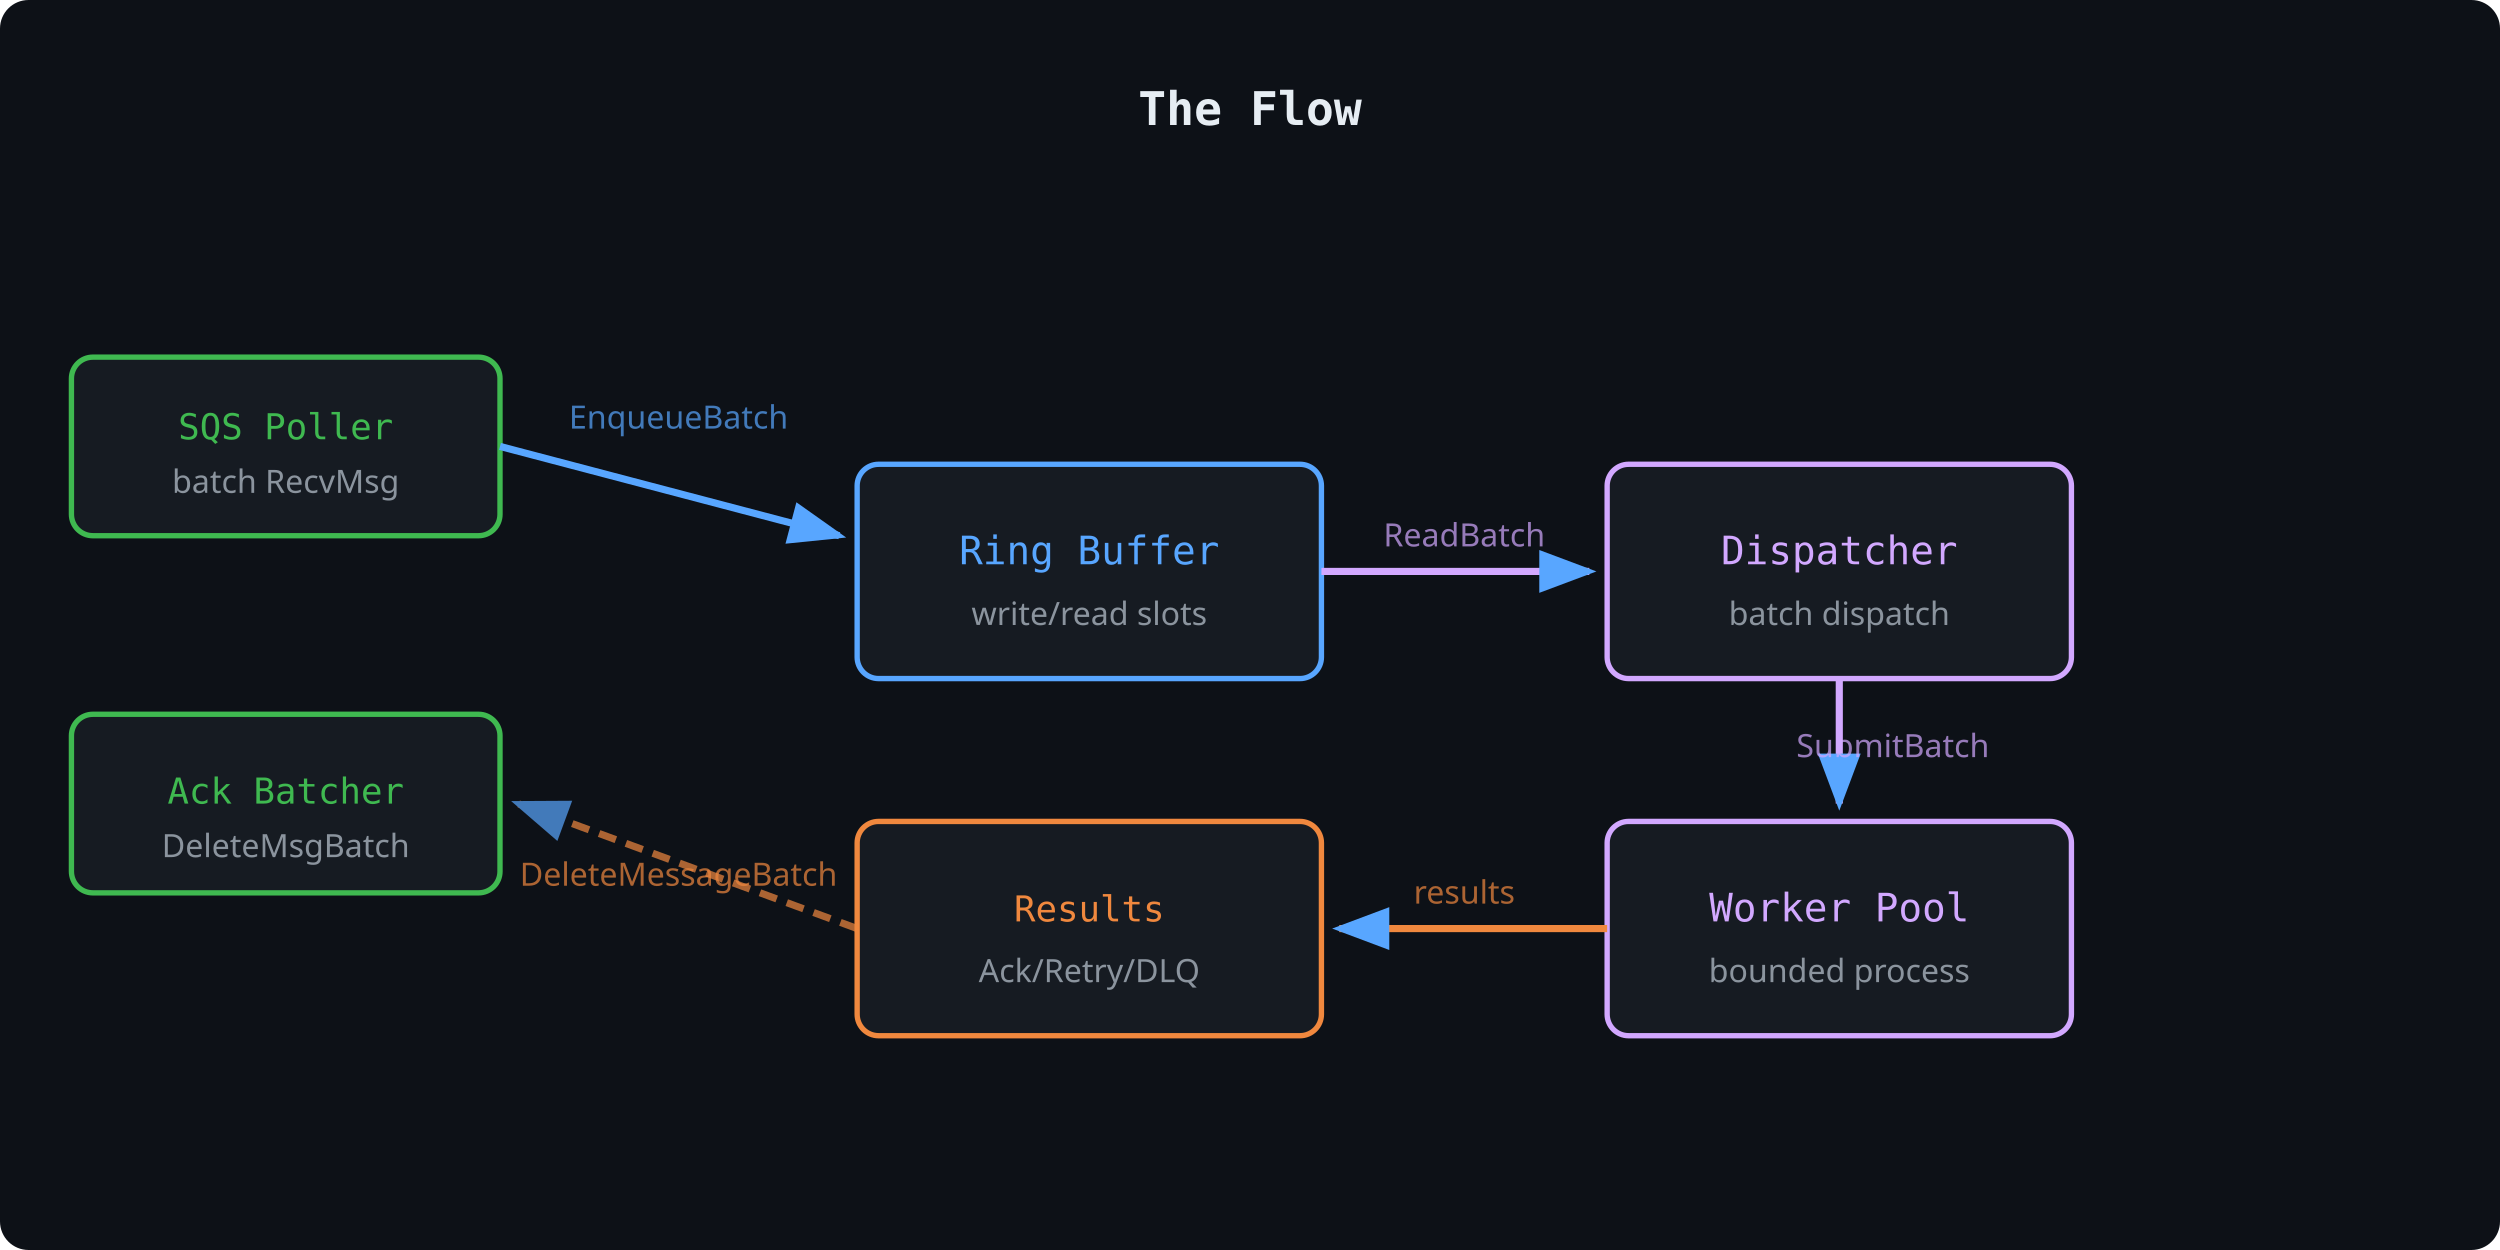
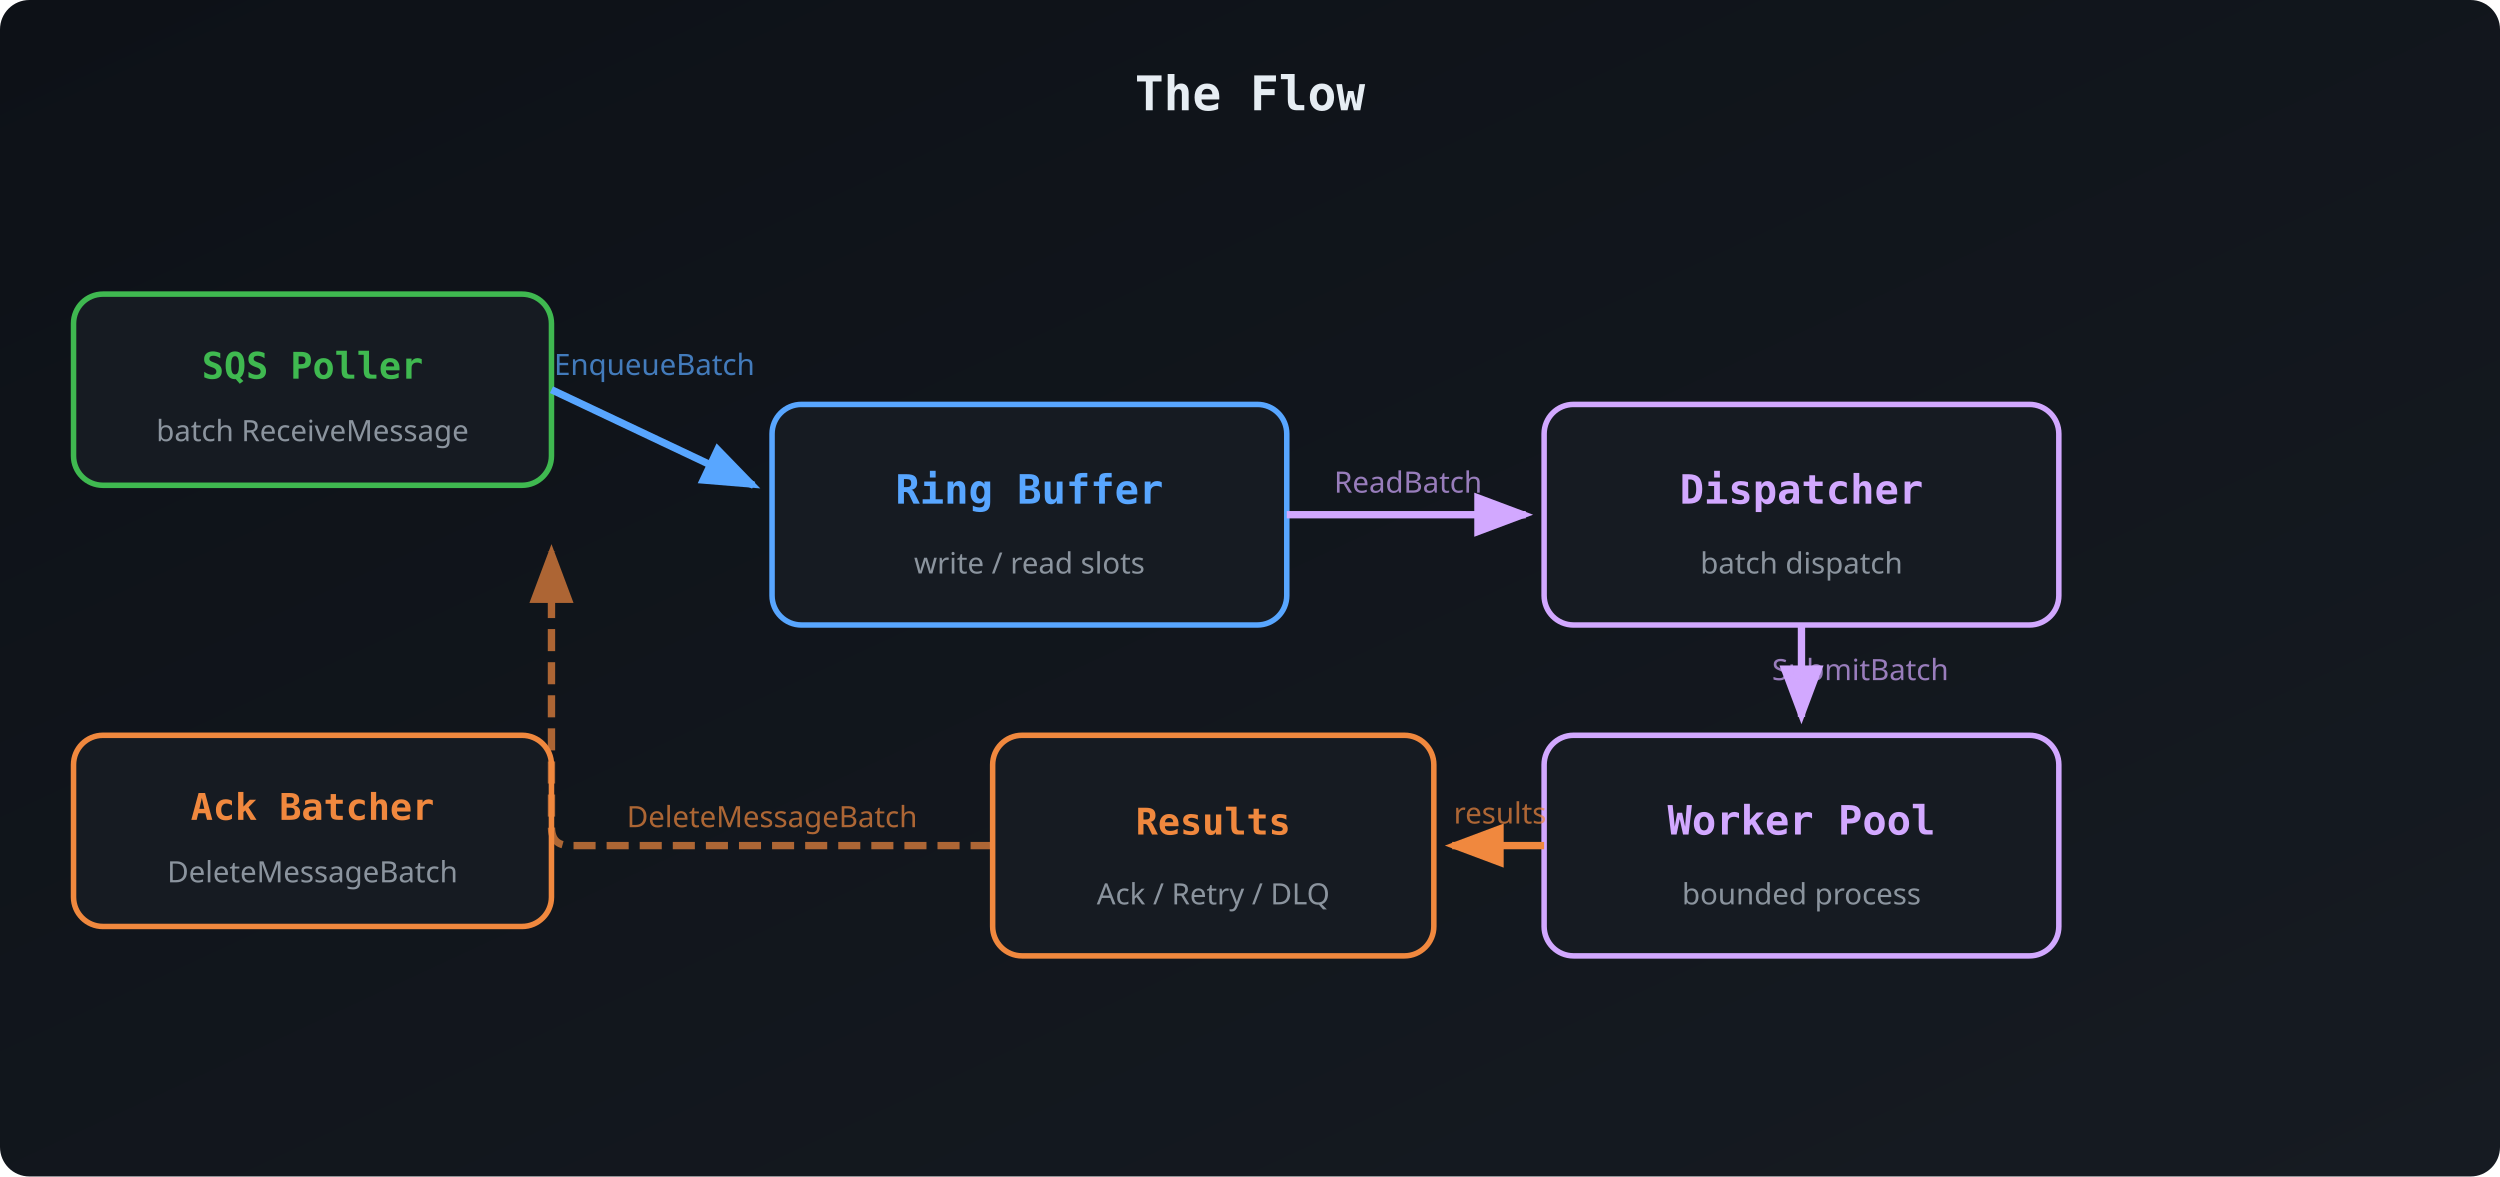
- <svg xmlns="http://www.w3.org/2000/svg" viewBox="0 0 700 350" width="700" height="350">
-   <rect width="700" height="350" rx="8" fill="#0d1117" />
-   <text x="350" y="35" text-anchor="middle" font-family="SF Mono, monospace" font-size="13" font-weight="bold" fill="#e6edf3">The Flow</text>
-   <rect x="20" y="100" width="120" height="50" rx="6" fill="#161b22" stroke="#3fb950" stroke-width="1.5" />
-   <text x="80" y="123" text-anchor="middle" font-family="SF Mono, monospace" font-size="10" fill="#3fb950">SQS Poller</text>
-   <text x="80" y="138" text-anchor="middle" font-family="sans-serif" font-size="9" fill="#8b949e">batch RecvMsg</text>
-   <rect x="20" y="200" width="120" height="50" rx="6" fill="#161b22" stroke="#3fb950" stroke-width="1.5" />
-   <text x="80" y="225" text-anchor="middle" font-family="SF Mono, monospace" font-size="10" fill="#3fb950">Ack Batcher</text>
-   <text x="80" y="240" text-anchor="middle" font-family="sans-serif" font-size="9" fill="#8b949e">DeleteMsgBatch</text>
-   <rect x="240" y="130" width="130" height="60" rx="6" fill="#161b22" stroke="#58a6ff" stroke-width="1.5" />
-   <text x="305" y="158" text-anchor="middle" font-family="SF Mono, monospace" font-size="11" fill="#58a6ff">Ring Buffer</text>
-   <text x="305" y="175" text-anchor="middle" font-family="sans-serif" font-size="9" fill="#8b949e">write/read slots</text>
-   <rect x="450" y="130" width="130" height="60" rx="6" fill="#161b22" stroke="#d2a8ff" stroke-width="1.5" />
-   <text x="515" y="158" text-anchor="middle" font-family="SF Mono, monospace" font-size="11" fill="#d2a8ff">Dispatcher</text>
-   <text x="515" y="175" text-anchor="middle" font-family="sans-serif" font-size="9" fill="#8b949e">batch dispatch</text>
-   <rect x="450" y="230" width="130" height="60" rx="6" fill="#161b22" stroke="#d2a8ff" stroke-width="1.5" />
-   <text x="515" y="258" text-anchor="middle" font-family="SF Mono, monospace" font-size="11" fill="#d2a8ff">Worker Pool</text>
-   <text x="515" y="275" text-anchor="middle" font-family="sans-serif" font-size="9" fill="#8b949e">bounded process</text>
-   <rect x="240" y="230" width="130" height="60" rx="6" fill="#161b22" stroke="#f0883e" stroke-width="1.5" />
-   <text x="305" y="258" text-anchor="middle" font-family="SF Mono, monospace" font-size="10" fill="#f0883e">Results</text>
-   <text x="305" y="275" text-anchor="middle" font-family="sans-serif" font-size="9" fill="#8b949e">Ack/Retry/DLQ</text>
-   <line x1="140" y1="125" x2="235" y2="150" stroke="#58a6ff" stroke-width="2" marker-end="url(#a)" />
-   <text x="190" y="120" text-anchor="middle" font-family="sans-serif" font-size="9" fill="#58a6ff" opacity="0.7">EnqueueBatch</text>
-   <line x1="370" y1="160" x2="445" y2="160" stroke="#d2a8ff" stroke-width="2" marker-end="url(#a)" />
-   <text x="410" y="153" text-anchor="middle" font-family="sans-serif" font-size="9" fill="#d2a8ff" opacity="0.7">ReadBatch</text>
-   <line x1="515" y1="190" x2="515" y2="225" stroke="#d2a8ff" stroke-width="2" marker-end="url(#a)" />
-   <text x="530" y="212" text-anchor="middle" font-family="sans-serif" font-size="9" fill="#d2a8ff" opacity="0.7">SubmitBatch</text>
-   <line x1="450" y1="260" x2="375" y2="260" stroke="#f0883e" stroke-width="2" marker-end="url(#a)" />
-   <text x="410" y="253" text-anchor="middle" font-family="sans-serif" font-size="9" fill="#f0883e" opacity="0.7">results</text>
-   <line x1="240" y1="260" x2="145" y2="225" stroke="#f0883e" stroke-width="2" stroke-dasharray="5 3" marker-end="url(#a)" opacity="0.7" />
-   <text x="190" y="248" text-anchor="middle" font-family="sans-serif" font-size="9" fill="#f0883e" opacity="0.7">DeleteMessageBatch</text>
+ <svg xmlns="http://www.w3.org/2000/svg" viewBox="0 0 680 320" width="680" height="320">
  <defs>
-     <marker id="a" markerWidth="8" markerHeight="6" refX="7" refY="3" orient="auto">
-       <polygon points="0 0, 8 3, 0 6" fill="#58a6ff" />
+     <linearGradient id="bg" x1="0%" y1="0%" x2="100%" y2="100%">
+       <stop offset="0%" stop-color="#0d1117" />
+       <stop offset="100%" stop-color="#161b22" />
+     </linearGradient>
+     <marker id="aBlue" markerWidth="8" markerHeight="6" refX="7" refY="3" orient="auto">
+       <polygon points="0 0,8 3,0 6" fill="#58a6ff" />
+     </marker>
+     <marker id="aPurple" markerWidth="8" markerHeight="6" refX="7" refY="3" orient="auto">
+       <polygon points="0 0,8 3,0 6" fill="#d2a8ff" />
+     </marker>
+     <marker id="aOrange" markerWidth="8" markerHeight="6" refX="7" refY="3" orient="auto">
+       <polygon points="0 0,8 3,0 6" fill="#f0883e" />
    </marker>
  </defs>
+   <rect width="680" height="320" rx="8" fill="url(#bg)" />
+   <text x="340" y="30" text-anchor="middle" font-family="SF Mono,Menlo,monospace" font-size="13" font-weight="bold" fill="#e6edf3">The Flow</text>
+   <rect x="20" y="80" width="130" height="52" rx="8" fill="#161b22" stroke="#3fb950" stroke-width="1.5" />
+   <text x="85" y="103" text-anchor="middle" font-family="SF Mono,monospace" font-size="10" font-weight="bold" fill="#3fb950">SQS Poller</text>
+   <text x="85" y="120" text-anchor="middle" font-family="sans-serif" font-size="8" fill="#8b949e">batch ReceiveMessage</text>
+   <rect x="20" y="200" width="130" height="52" rx="8" fill="#161b22" stroke="#f0883e" stroke-width="1.5" />
+   <text x="85" y="223" text-anchor="middle" font-family="SF Mono,monospace" font-size="10" font-weight="bold" fill="#f0883e">Ack Batcher</text>
+   <text x="85" y="240" text-anchor="middle" font-family="sans-serif" font-size="8" fill="#8b949e">DeleteMessageBatch</text>
+   <rect x="210" y="110" width="140" height="60" rx="8" fill="#161b22" stroke="#58a6ff" stroke-width="1.5" />
+   <text x="280" y="137" text-anchor="middle" font-family="SF Mono,monospace" font-size="11" font-weight="bold" fill="#58a6ff">Ring Buffer</text>
+   <text x="280" y="156" text-anchor="middle" font-family="sans-serif" font-size="8" fill="#8b949e">write / read slots</text>
+   <rect x="420" y="110" width="140" height="60" rx="8" fill="#161b22" stroke="#d2a8ff" stroke-width="1.5" />
+   <text x="490" y="137" text-anchor="middle" font-family="SF Mono,monospace" font-size="11" font-weight="bold" fill="#d2a8ff">Dispatcher</text>
+   <text x="490" y="156" text-anchor="middle" font-family="sans-serif" font-size="8" fill="#8b949e">batch dispatch</text>
+   <rect x="420" y="200" width="140" height="60" rx="8" fill="#161b22" stroke="#d2a8ff" stroke-width="1.5" />
+   <text x="490" y="227" text-anchor="middle" font-family="SF Mono,monospace" font-size="11" font-weight="bold" fill="#d2a8ff">Worker Pool</text>
+   <text x="490" y="246" text-anchor="middle" font-family="sans-serif" font-size="8" fill="#8b949e">bounded process</text>
+   <rect x="270" y="200" width="120" height="60" rx="8" fill="#161b22" stroke="#f0883e" stroke-width="1.5" />
+   <text x="330" y="227" text-anchor="middle" font-family="SF Mono,monospace" font-size="10" font-weight="bold" fill="#f0883e">Results</text>
+   <text x="330" y="246" text-anchor="middle" font-family="sans-serif" font-size="8" fill="#8b949e">Ack / Retry / DLQ</text>
+   <line x1="150" y1="106" x2="205" y2="132" stroke="#58a6ff" stroke-width="2" marker-end="url(#aBlue)" />
+   <text x="178" y="102" text-anchor="middle" font-family="sans-serif" font-size="8" fill="#58a6ff" opacity="0.7">EnqueueBatch</text>
+   <line x1="350" y1="140" x2="415" y2="140" stroke="#d2a8ff" stroke-width="2" marker-end="url(#aPurple)" />
+   <text x="383" y="134" text-anchor="middle" font-family="sans-serif" font-size="8" fill="#d2a8ff" opacity="0.7">ReadBatch</text>
+   <line x1="490" y1="170" x2="490" y2="195" stroke="#d2a8ff" stroke-width="2" marker-end="url(#aPurple)" />
+   <text x="506" y="185" text-anchor="middle" font-family="sans-serif" font-size="8" fill="#d2a8ff" opacity="0.7">SubmitBatch</text>
+   <line x1="420" y1="230" x2="395" y2="230" stroke="#f0883e" stroke-width="2" marker-end="url(#aOrange)" />
+   <text x="408" y="224" text-anchor="middle" font-family="sans-serif" font-size="8" fill="#f0883e" opacity="0.7">results</text>
+   <path d="M 270 230 L 155 230 Q 150 230 150 225 L 150 150" stroke="#f0883e" stroke-width="2" stroke-dasharray="6 3" fill="none" marker-end="url(#aOrange)" opacity="0.7" />
+   <text x="210" y="225" text-anchor="middle" font-family="sans-serif" font-size="8" fill="#f0883e" opacity="0.7">DeleteMessageBatch</text>
</svg>
